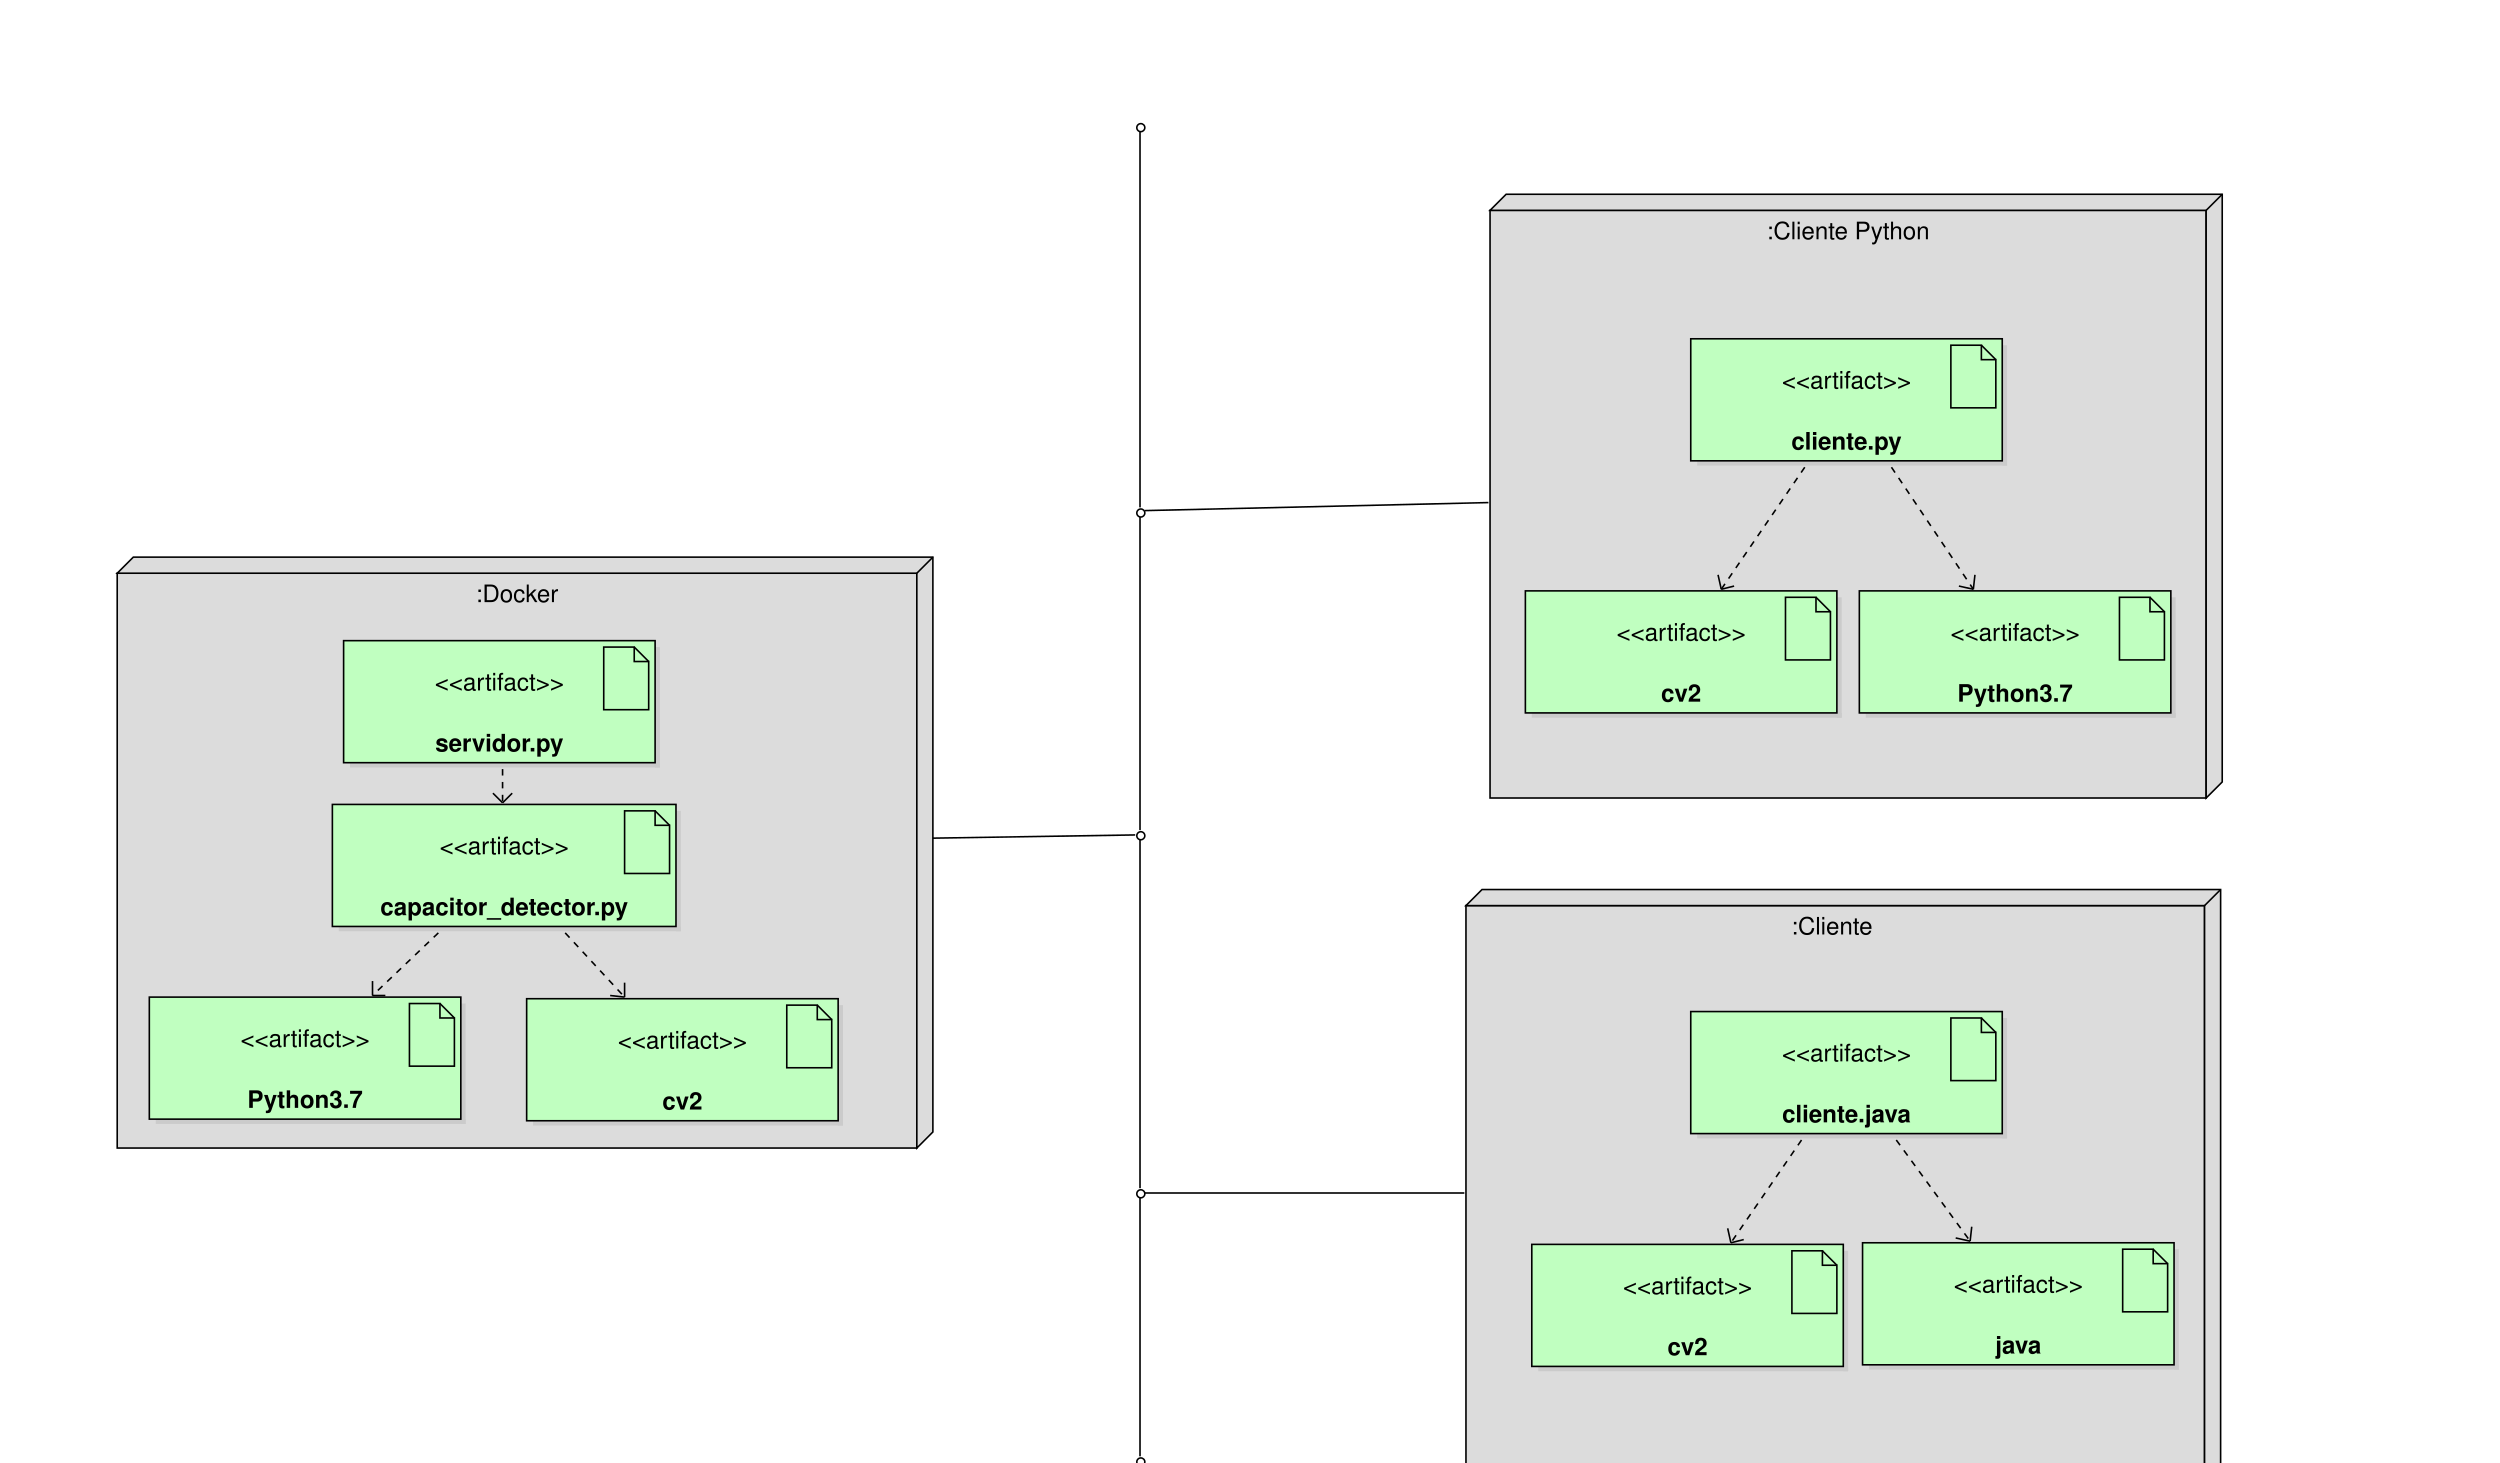
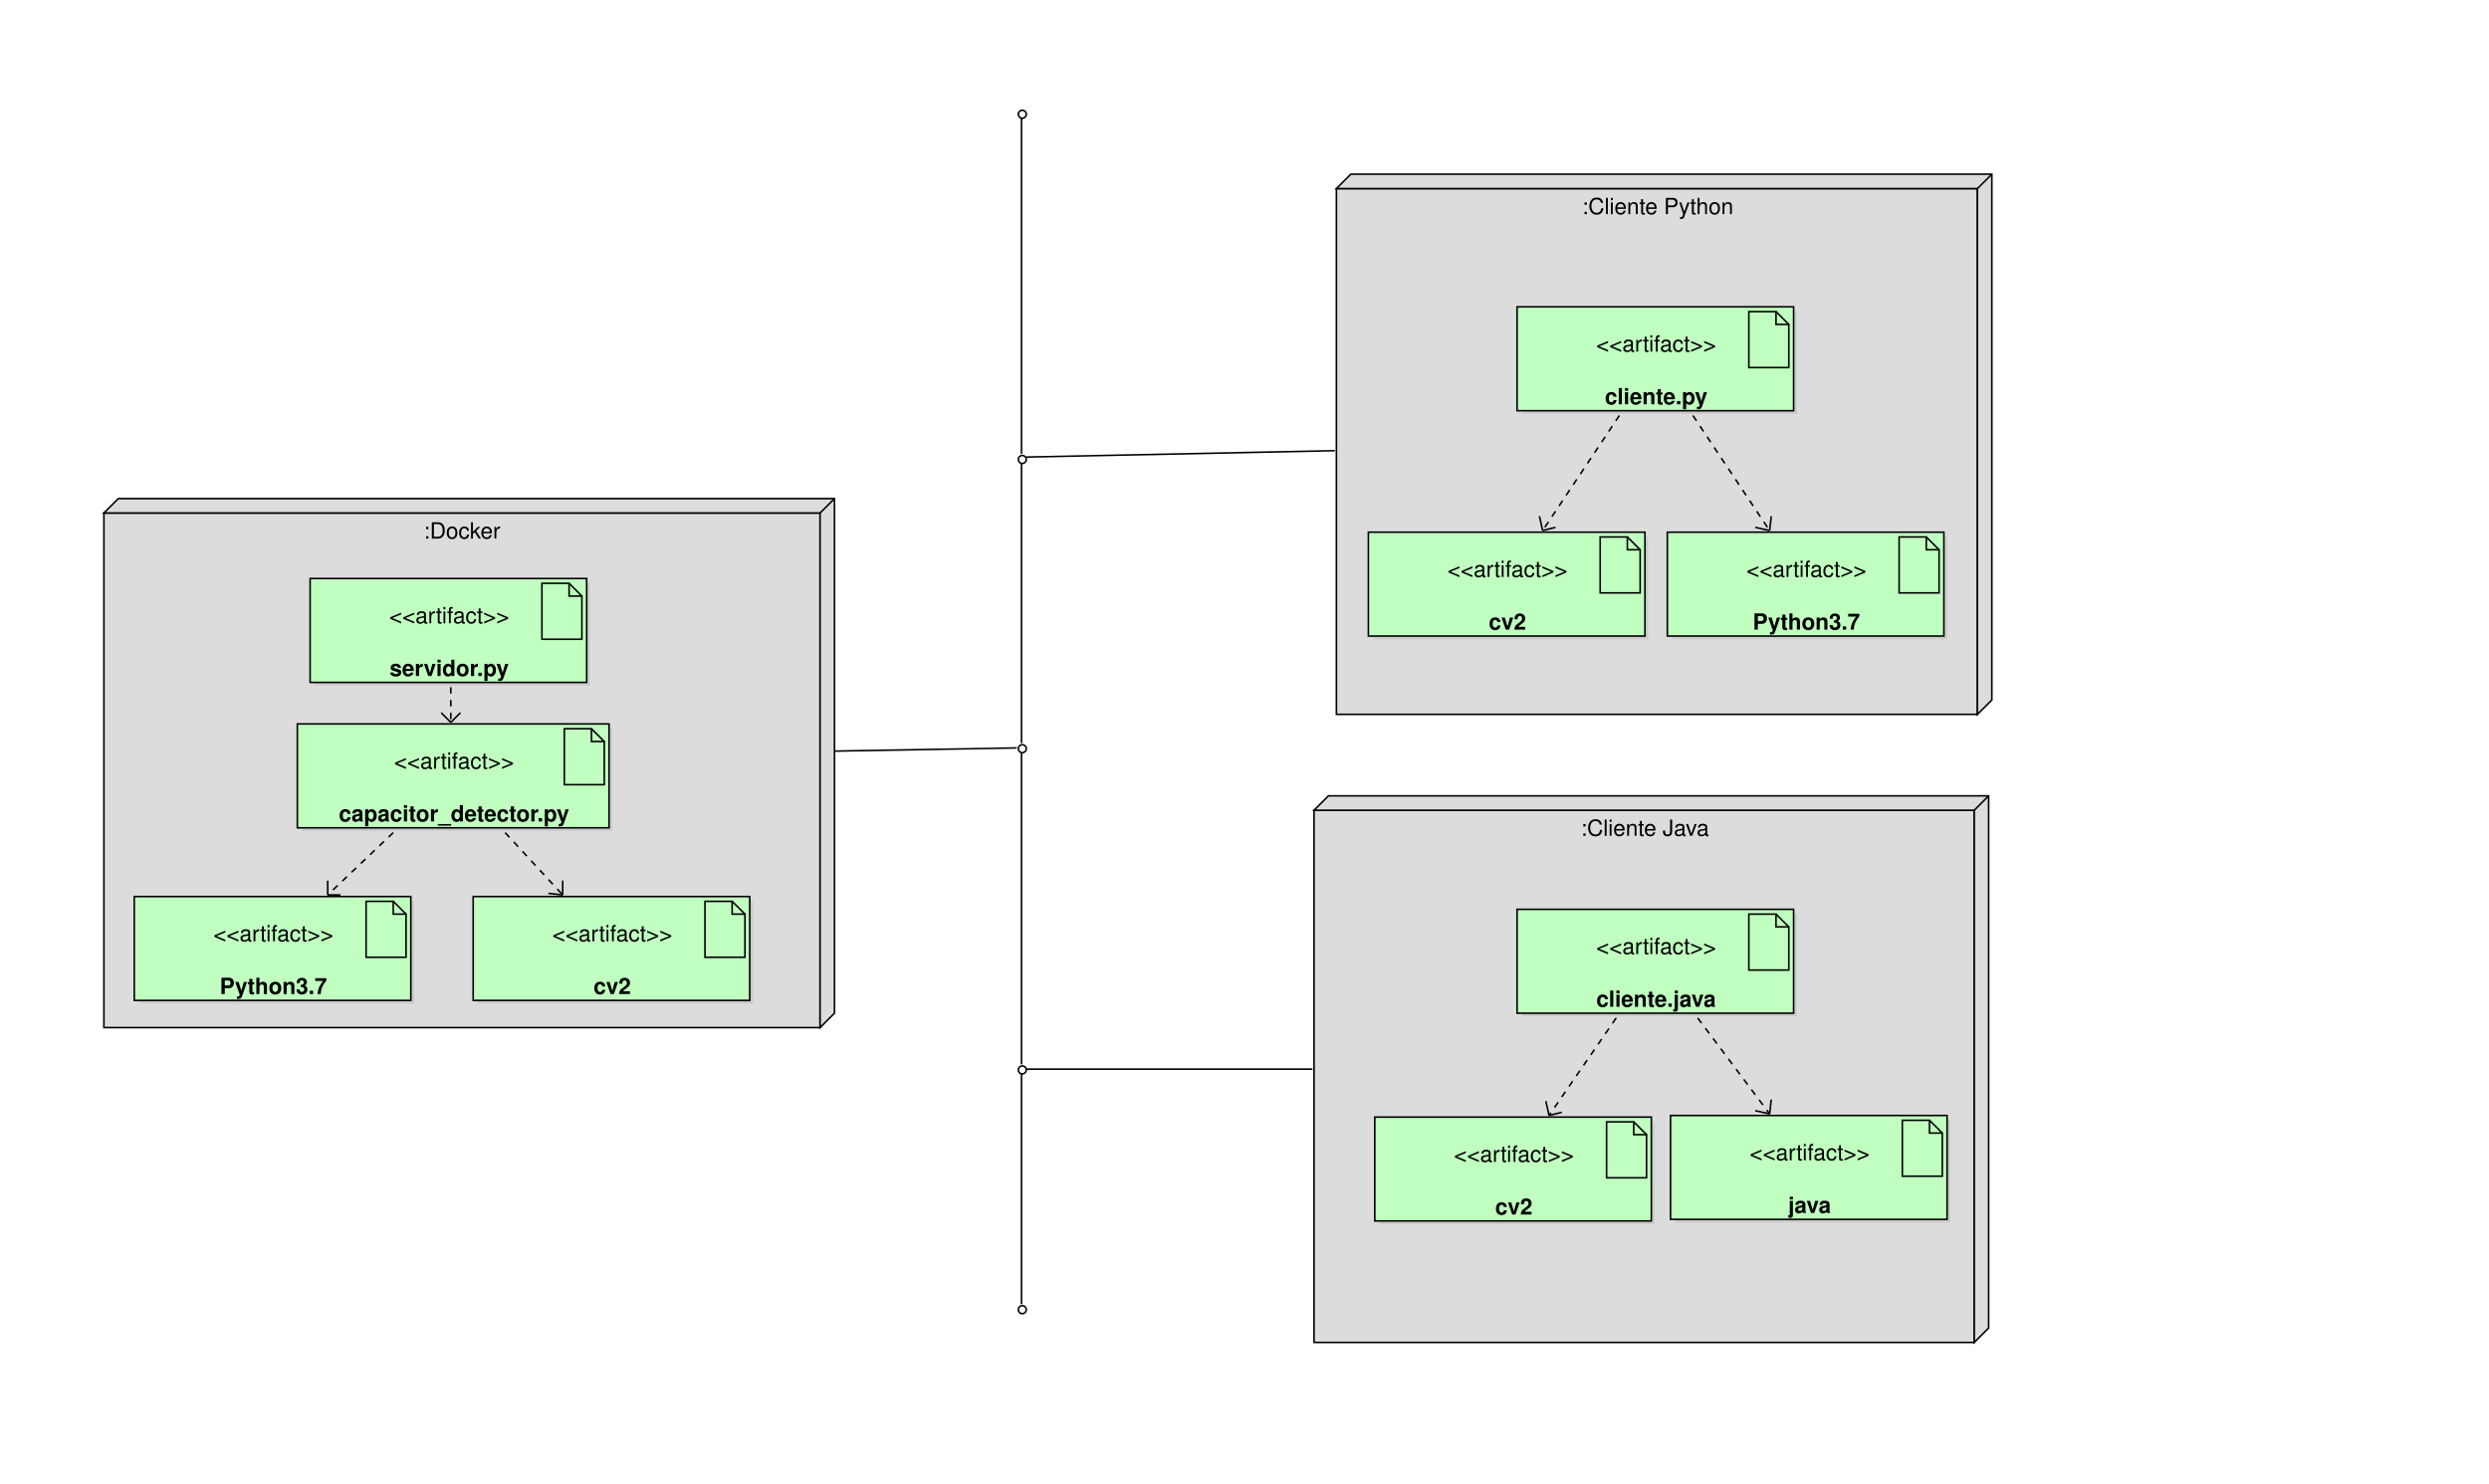
- <svg xmlns="http://www.w3.org/2000/svg" width="1557" height="911" version="1.1">
+ <svg xmlns="http://www.w3.org/2000/svg" width="1557" height="928" version="1.1">
  <g>
-     <rect fill="#dcdcdc" stroke="black" stroke-width="1" stroke-opacity="1" x="73" y="357" width="498" height="358" />
-     <polygon fill="#dcdcdc" stroke="black" stroke-opacity="1" points="73,357 83,347 581,347 581,705 571,715 571,357 73,357" />
-     <line stroke="black" stroke-opacity="1" x1="571" y1="357" x2="581" y2="347" />
-     <text font-family="Helvetica" font-size="15" fill="#000000" xml:space="preserve" text-anchor="middle" x="322" y="375">:Docker</text>
+     <rect fill="#dcdcdc" stroke="black" stroke-width="1" stroke-opacity="1" x="65" y="321" width="448" height="322" />
+     <polygon fill="#dcdcdc" stroke="black" stroke-opacity="1" points="65,321 74,312 522,312 522,634 513,643 513,321 65,321" />
+     <line stroke="black" stroke-opacity="1" x1="513" y1="321" x2="522" y2="312" />
+     <text font-family="Helvetica" font-size="14" fill="#000000" xml:space="preserve" text-anchor="middle" x="289" y="337">:Docker</text>
  </g>
  <g>
-     <rect fill="none" stroke="black" stroke-opacity="1" x="708" y="741" width="5" height="5" rx="10" />
+     <rect fill="none" stroke="black" stroke-opacity="1" x="637" y="667" width="5" height="5" rx="10" />
  </g>
  <g>
-     <rect fill="none" stroke="black" stroke-opacity="1" x="708" y="518" width="5" height="5" rx="10" />
+     <rect fill="none" stroke="black" stroke-opacity="1" x="637" y="817" width="5" height="5" rx="10" />
  </g>
  <g>
-     <rect fill="none" stroke="black" stroke-opacity="1" x="708" y="317" width="5" height="5" rx="10" />
+     <rect fill="none" stroke="black" stroke-opacity="1" x="637" y="69" width="5" height="5" rx="10" />
  </g>
  <g>
-     <rect fill="none" stroke="black" stroke-opacity="1" x="708" y="77" width="5" height="5" rx="10" />
+     <rect fill="none" stroke="black" stroke-opacity="1" x="637" y="285" width="5" height="5" rx="10" />
  </g>
  <g>
-     <rect fill="#dcdcdc" stroke="black" stroke-width="1" stroke-opacity="1" x="913" y="564" width="460" height="372" />
-     <polygon fill="#dcdcdc" stroke="black" stroke-opacity="1" points="913,564 923,554 1383,554 1383,926 1373,936 1373,564 913,564" />
-     <line stroke="black" stroke-opacity="1" x1="1373" y1="564" x2="1383" y2="554" />
-     <text font-family="Helvetica" font-size="15" fill="#000000" xml:space="preserve" text-anchor="middle" x="1143" y="582">:Cliente </text>
+     <rect fill="none" stroke="black" stroke-opacity="1" x="637" y="466" width="5" height="5" rx="10" />
  </g>
  <g>
-     <rect fill="#dcdcdc" stroke="black" stroke-width="1" stroke-opacity="1" x="928" y="131" width="446" height="366" />
-     <polygon fill="#dcdcdc" stroke="black" stroke-opacity="1" points="928,131 938,121 1384,121 1384,487 1374,497 1374,131 928,131" />
-     <line stroke="black" stroke-opacity="1" x1="1374" y1="131" x2="1384" y2="121" />
-     <text font-family="Helvetica" font-size="15" fill="#000000" xml:space="preserve" text-anchor="middle" x="1151" y="149">:Cliente Python</text>
+     <rect fill="#dcdcdc" stroke="black" stroke-width="1" stroke-opacity="1" x="822" y="507" width="413" height="333" />
+     <polygon fill="#dcdcdc" stroke="black" stroke-opacity="1" points="822,507 831,498 1244,498 1244,831 1235,840 1235,507 822,507" />
+     <line stroke="black" stroke-opacity="1" x1="1235" y1="507" x2="1244" y2="498" />
+     <text font-family="Helvetica" font-size="14" fill="#000000" xml:space="preserve" text-anchor="middle" x="1029" y="523">:Cliente Java</text>
  </g>
  <g>
-     <rect fill="none" stroke="black" stroke-opacity="1" x="708" y="908" width="5" height="5" rx="10" />
+     <rect fill="#dcdcdc" stroke="black" stroke-width="1" stroke-opacity="1" x="836" y="118" width="401" height="329" />
+     <polygon fill="#dcdcdc" stroke="black" stroke-opacity="1" points="836,118 845,109 1246,109 1246,438 1237,447 1237,118 836,118" />
+     <line stroke="black" stroke-opacity="1" x1="1237" y1="118" x2="1246" y2="109" />
+     <text font-family="Helvetica" font-size="14" fill="#000000" xml:space="preserve" text-anchor="middle" x="1037" y="134">:Cliente Python</text>
  </g>
  <g>
-     <line stroke="black" stroke-opacity="1" x1="710" y1="322" x2="710" y2="517" />
+     <line stroke="black" stroke-opacity="1" x1="639" y1="74" x2="639" y2="284" />
  </g>
  <g>
-     <line stroke="black" stroke-opacity="1" x1="710" y1="523" x2="710" y2="740" />
+     <line stroke="black" stroke-opacity="1" x1="639" y1="290" x2="639" y2="465" />
  </g>
  <g>
-     <line stroke="black" stroke-opacity="1" x1="713" y1="318" x2="927" y2="313" />
+     <line stroke="black" stroke-opacity="1" x1="522" y1="470" x2="636" y2="468" />
  </g>
  <g>
-     <line stroke="black" stroke-opacity="1" x1="710" y1="82" x2="710" y2="316" />
+     <line stroke="black" stroke-opacity="1" x1="642" y1="286" x2="835" y2="282" />
  </g>
  <g>
-     <line stroke="black" stroke-opacity="1" x1="581" y1="522" x2="707" y2="520" />
+     <line stroke="black" stroke-opacity="1" x1="639" y1="672" x2="639" y2="816" />
  </g>
  <g>
-     <line stroke="black" stroke-opacity="1" x1="713" y1="743" x2="912" y2="743" />
+     <line stroke="black" stroke-opacity="1" x1="642" y1="669" x2="821" y2="669" />
  </g>
  <g>
-     <line stroke="black" stroke-opacity="1" x1="710" y1="746" x2="710" y2="907" />
+     <line stroke="black" stroke-opacity="1" x1="639" y1="471" x2="639" y2="666" />
  </g>
  <g>
-     <rect fill="#cbcbcb" stroke="none" stroke-opacity="1" x="1247" y="215" width="3" height="75" />
-     <rect fill="#cbcbcb" stroke="none" stroke-opacity="1" x="1057" y="287" width="193" height="3" />
-     <rect fill="#c0ffc0" stroke="black" stroke-width="1" stroke-opacity="1" x="1053" y="211" width="194" height="76" />
-     <text font-family="Helvetica" font-size="15" fill="#000000" xml:space="preserve" text-anchor="middle" x="1150" y="242">&lt;&lt;artifact&gt;&gt;</text>
-     <text font-family="Helvetica" font-size="15" fill="#000000" xml:space="preserve" font-weight="bold" text-anchor="middle" x="1150" y="280">cliente.py</text>
-     <polygon fill="none" stroke="black" stroke-opacity="1" points="1215,215 1234,215 1234,224 1243,224 1243,254 1215,254 1215,215" />
-     <line stroke="black" stroke-opacity="1" x1="1234" y1="215" x2="1243" y2="224" />
+     <rect fill="#cbcbcb" stroke="none" stroke-opacity="1" x="1122" y="195" width="2" height="64" />
+     <rect fill="#cbcbcb" stroke="none" stroke-opacity="1" x="952" y="257" width="172" height="2" />
+     <rect fill="#c0ffc0" stroke="black" stroke-width="1" stroke-opacity="1" x="949" y="192" width="173" height="65" />
+     <text font-family="Helvetica" font-size="14" fill="#000000" xml:space="preserve" text-anchor="middle" x="1036" y="220">&lt;&lt;artifact&gt;&gt;</text>
+     <text font-family="Helvetica" font-size="14" fill="#000000" xml:space="preserve" font-weight="bold" text-anchor="middle" x="1036" y="253">cliente.py</text>
+     <polygon fill="none" stroke="black" stroke-opacity="1" points="1094,195 1111,195 1111,203 1119,203 1119,230 1094,230 1094,195" />
+     <line stroke="black" stroke-opacity="1" x1="1111" y1="195" x2="1119" y2="203" />
  </g>
  <g>
-     <rect fill="#cbcbcb" stroke="none" stroke-opacity="1" x="1148" y="779" width="3" height="75" />
-     <rect fill="#cbcbcb" stroke="none" stroke-opacity="1" x="958" y="851" width="193" height="3" />
-     <rect fill="#c0ffc0" stroke="black" stroke-width="1" stroke-opacity="1" x="954" y="775" width="194" height="76" />
-     <text font-family="Helvetica" font-size="15" fill="#000000" xml:space="preserve" text-anchor="middle" x="1051" y="806">&lt;&lt;artifact&gt;&gt;</text>
-     <text font-family="Helvetica" font-size="15" fill="#000000" xml:space="preserve" font-weight="bold" text-anchor="middle" x="1051" y="844">cv2</text>
-     <polygon fill="none" stroke="black" stroke-opacity="1" points="1116,779 1135,779 1135,788 1144,788 1144,818 1116,818 1116,779" />
-     <line stroke="black" stroke-opacity="1" x1="1135" y1="779" x2="1144" y2="788" />
+     <rect fill="#cbcbcb" stroke="none" stroke-opacity="1" x="1029" y="336" width="2" height="64" />
+     <rect fill="#cbcbcb" stroke="none" stroke-opacity="1" x="859" y="398" width="172" height="2" />
+     <rect fill="#c0ffc0" stroke="black" stroke-width="1" stroke-opacity="1" x="856" y="333" width="173" height="65" />
+     <text font-family="Helvetica" font-size="14" fill="#000000" xml:space="preserve" text-anchor="middle" x="943" y="361">&lt;&lt;artifact&gt;&gt;</text>
+     <text font-family="Helvetica" font-size="14" fill="#000000" xml:space="preserve" font-weight="bold" text-anchor="middle" x="943" y="394">cv2</text>
+     <polygon fill="none" stroke="black" stroke-opacity="1" points="1001,336 1018,336 1018,344 1026,344 1026,371 1001,371 1001,336" />
+     <line stroke="black" stroke-opacity="1" x1="1018" y1="336" x2="1026" y2="344" />
  </g>
  <g>
-     <rect fill="#cbcbcb" stroke="none" stroke-opacity="1" x="1354" y="778" width="3" height="75" />
-     <rect fill="#cbcbcb" stroke="none" stroke-opacity="1" x="1164" y="850" width="193" height="3" />
-     <rect fill="#c0ffc0" stroke="black" stroke-width="1" stroke-opacity="1" x="1160" y="774" width="194" height="76" />
-     <text font-family="Helvetica" font-size="15" fill="#000000" xml:space="preserve" text-anchor="middle" x="1257" y="805">&lt;&lt;artifact&gt;&gt;</text>
-     <text font-family="Helvetica" font-size="15" fill="#000000" xml:space="preserve" font-weight="bold" text-anchor="middle" x="1257" y="843">java</text>
-     <polygon fill="none" stroke="black" stroke-opacity="1" points="1322,778 1341,778 1341,787 1350,787 1350,817 1322,817 1322,778" />
-     <line stroke="black" stroke-opacity="1" x1="1341" y1="778" x2="1350" y2="787" />
+     <rect fill="#cbcbcb" stroke="none" stroke-opacity="1" x="1216" y="336" width="2" height="64" />
+     <rect fill="#cbcbcb" stroke="none" stroke-opacity="1" x="1046" y="398" width="172" height="2" />
+     <rect fill="#c0ffc0" stroke="black" stroke-width="1" stroke-opacity="1" x="1043" y="333" width="173" height="65" />
+     <text font-family="Helvetica" font-size="14" fill="#000000" xml:space="preserve" text-anchor="middle" x="1130" y="361">&lt;&lt;artifact&gt;&gt;</text>
+     <text font-family="Helvetica" font-size="14" fill="#000000" xml:space="preserve" font-weight="bold" text-anchor="middle" x="1130" y="394">Python3.7</text>
+     <polygon fill="none" stroke="black" stroke-opacity="1" points="1188,336 1205,336 1205,344 1213,344 1213,371 1188,371 1188,336" />
+     <line stroke="black" stroke-opacity="1" x1="1205" y1="336" x2="1213" y2="344" />
  </g>
  <g>
-     <rect fill="#cbcbcb" stroke="none" stroke-opacity="1" x="1352" y="372" width="3" height="75" />
-     <rect fill="#cbcbcb" stroke="none" stroke-opacity="1" x="1162" y="444" width="193" height="3" />
-     <rect fill="#c0ffc0" stroke="black" stroke-width="1" stroke-opacity="1" x="1158" y="368" width="194" height="76" />
-     <text font-family="Helvetica" font-size="15" fill="#000000" xml:space="preserve" text-anchor="middle" x="1255" y="399">&lt;&lt;artifact&gt;&gt;</text>
-     <text font-family="Helvetica" font-size="15" fill="#000000" xml:space="preserve" font-weight="bold" text-anchor="middle" x="1255" y="437">Python3.7</text>
-     <polygon fill="none" stroke="black" stroke-opacity="1" points="1320,372 1339,372 1339,381 1348,381 1348,411 1320,411 1320,372" />
-     <line stroke="black" stroke-opacity="1" x1="1339" y1="372" x2="1348" y2="381" />
+     <rect fill="#cbcbcb" stroke="none" stroke-opacity="1" x="1033" y="702" width="2" height="64" />
+     <rect fill="#cbcbcb" stroke="none" stroke-opacity="1" x="863" y="764" width="172" height="2" />
+     <rect fill="#c0ffc0" stroke="black" stroke-width="1" stroke-opacity="1" x="860" y="699" width="173" height="65" />
+     <text font-family="Helvetica" font-size="14" fill="#000000" xml:space="preserve" text-anchor="middle" x="947" y="727">&lt;&lt;artifact&gt;&gt;</text>
+     <text font-family="Helvetica" font-size="14" fill="#000000" xml:space="preserve" font-weight="bold" text-anchor="middle" x="947" y="760">cv2</text>
+     <polygon fill="none" stroke="black" stroke-opacity="1" points="1005,702 1022,702 1022,710 1030,710 1030,737 1005,737 1005,702" />
+     <line stroke="black" stroke-opacity="1" x1="1022" y1="702" x2="1030" y2="710" />
  </g>
  <g>
-     <rect fill="#cbcbcb" stroke="none" stroke-opacity="1" x="1144" y="372" width="3" height="75" />
-     <rect fill="#cbcbcb" stroke="none" stroke-opacity="1" x="954" y="444" width="193" height="3" />
-     <rect fill="#c0ffc0" stroke="black" stroke-width="1" stroke-opacity="1" x="950" y="368" width="194" height="76" />
-     <text font-family="Helvetica" font-size="15" fill="#000000" xml:space="preserve" text-anchor="middle" x="1047" y="399">&lt;&lt;artifact&gt;&gt;</text>
-     <text font-family="Helvetica" font-size="15" fill="#000000" xml:space="preserve" font-weight="bold" text-anchor="middle" x="1047" y="437">cv2</text>
-     <polygon fill="none" stroke="black" stroke-opacity="1" points="1112,372 1131,372 1131,381 1140,381 1140,411 1112,411 1112,372" />
-     <line stroke="black" stroke-opacity="1" x1="1131" y1="372" x2="1140" y2="381" />
+     <rect fill="#cbcbcb" stroke="none" stroke-opacity="1" x="1218" y="701" width="2" height="64" />
+     <rect fill="#cbcbcb" stroke="none" stroke-opacity="1" x="1048" y="763" width="172" height="2" />
+     <rect fill="#c0ffc0" stroke="black" stroke-width="1" stroke-opacity="1" x="1045" y="698" width="173" height="65" />
+     <text font-family="Helvetica" font-size="14" fill="#000000" xml:space="preserve" text-anchor="middle" x="1132" y="726">&lt;&lt;artifact&gt;&gt;</text>
+     <text font-family="Helvetica" font-size="14" fill="#000000" xml:space="preserve" font-weight="bold" text-anchor="middle" x="1132" y="759">java</text>
+     <polygon fill="none" stroke="black" stroke-opacity="1" points="1190,701 1207,701 1207,709 1215,709 1215,736 1190,736 1190,701" />
+     <line stroke="black" stroke-opacity="1" x1="1207" y1="701" x2="1215" y2="709" />
  </g>
  <g>
-     <line stroke="black" stroke-opacity="1" x1="1072" y1="367" x2="1080" y2="365" />
-     <line stroke="black" stroke-opacity="1" x1="1072" y1="367" x2="1070" y2="358" />
-     <line stroke-dasharray="4,4" stroke="black" stroke-opacity="1" x1="1124" y1="291" x2="1072" y2="367" />
+     <line stroke="black" stroke-opacity="1" x1="965" y1="332" x2="973" y2="330" />
+     <line stroke="black" stroke-opacity="1" x1="965" y1="332" x2="963" y2="323" />
+     <line stroke-dasharray="4,4" stroke="black" stroke-opacity="1" x1="1013" y1="260" x2="965" y2="332" />
  </g>
  <g>
-     <line stroke="black" stroke-opacity="1" x1="1229" y1="367" x2="1230" y2="358" />
-     <line stroke="black" stroke-opacity="1" x1="1229" y1="367" x2="1220" y2="365" />
-     <line stroke-dasharray="4,4" stroke="black" stroke-opacity="1" x1="1178" y1="291" x2="1229" y2="367" />
+     <line stroke="black" stroke-opacity="1" x1="1107" y1="332" x2="1108" y2="323" />
+     <line stroke="black" stroke-opacity="1" x1="1107" y1="332" x2="1098" y2="330" />
+     <line stroke-dasharray="4,4" stroke="black" stroke-opacity="1" x1="1059" y1="260" x2="1107" y2="332" />
  </g>
  <g>
-     <rect fill="#cbcbcb" stroke="none" stroke-opacity="1" x="1247" y="634" width="3" height="75" />
-     <rect fill="#cbcbcb" stroke="none" stroke-opacity="1" x="1057" y="706" width="193" height="3" />
-     <rect fill="#c0ffc0" stroke="black" stroke-width="1" stroke-opacity="1" x="1053" y="630" width="194" height="76" />
-     <text font-family="Helvetica" font-size="15" fill="#000000" xml:space="preserve" text-anchor="middle" x="1150" y="661">&lt;&lt;artifact&gt;&gt;</text>
-     <text font-family="Helvetica" font-size="15" fill="#000000" xml:space="preserve" font-weight="bold" text-anchor="middle" x="1150" y="699">cliente.java</text>
-     <polygon fill="none" stroke="black" stroke-opacity="1" points="1215,634 1234,634 1234,643 1243,643 1243,673 1215,673 1215,634" />
-     <line stroke="black" stroke-opacity="1" x1="1234" y1="634" x2="1243" y2="643" />
+     <rect fill="#cbcbcb" stroke="none" stroke-opacity="1" x="1122" y="572" width="2" height="64" />
+     <rect fill="#cbcbcb" stroke="none" stroke-opacity="1" x="952" y="634" width="172" height="2" />
+     <rect fill="#c0ffc0" stroke="black" stroke-width="1" stroke-opacity="1" x="949" y="569" width="173" height="65" />
+     <text font-family="Helvetica" font-size="14" fill="#000000" xml:space="preserve" text-anchor="middle" x="1036" y="597">&lt;&lt;artifact&gt;&gt;</text>
+     <text font-family="Helvetica" font-size="14" fill="#000000" xml:space="preserve" font-weight="bold" text-anchor="middle" x="1036" y="630">cliente.java</text>
+     <polygon fill="none" stroke="black" stroke-opacity="1" points="1094,572 1111,572 1111,580 1119,580 1119,607 1094,607 1094,572" />
+     <line stroke="black" stroke-opacity="1" x1="1111" y1="572" x2="1119" y2="580" />
  </g>
  <g>
-     <line stroke="black" stroke-opacity="1" x1="1227" y1="773" x2="1228" y2="764" />
-     <line stroke="black" stroke-opacity="1" x1="1227" y1="773" x2="1218" y2="771" />
-     <line stroke-dasharray="4,4" stroke="black" stroke-opacity="1" x1="1181" y1="710" x2="1227" y2="773" />
+     <rect fill="#cbcbcb" stroke="none" stroke-opacity="1" x="367" y="365" width="2" height="64" />
+     <rect fill="#cbcbcb" stroke="none" stroke-opacity="1" x="197" y="427" width="172" height="2" />
+     <rect fill="#c0ffc0" stroke="black" stroke-width="1" stroke-opacity="1" x="194" y="362" width="173" height="65" />
+     <text font-family="Helvetica" font-size="14" fill="#000000" xml:space="preserve" text-anchor="middle" x="281" y="390">&lt;&lt;artifact&gt;&gt;</text>
+     <text font-family="Helvetica" font-size="14" fill="#000000" xml:space="preserve" font-weight="bold" text-anchor="middle" x="281" y="423">servidor.py</text>
+     <polygon fill="none" stroke="black" stroke-opacity="1" points="339,365 356,365 356,373 364,373 364,400 339,400 339,365" />
+     <line stroke="black" stroke-opacity="1" x1="356" y1="365" x2="364" y2="373" />
  </g>
  <g>
-     <line stroke="black" stroke-opacity="1" x1="1078" y1="774" x2="1086" y2="772" />
-     <line stroke="black" stroke-opacity="1" x1="1078" y1="774" x2="1076" y2="765" />
-     <line stroke-dasharray="4,4" stroke="black" stroke-opacity="1" x1="1122" y1="710" x2="1078" y2="774" />
+     <line stroke="black" stroke-opacity="1" x1="969" y1="698" x2="977" y2="696" />
+     <line stroke="black" stroke-opacity="1" x1="969" y1="698" x2="967" y2="689" />
+     <line stroke-dasharray="4,4" stroke="black" stroke-opacity="1" x1="1011" y1="637" x2="969" y2="698" />
  </g>
  <g>
-     <rect fill="#cbcbcb" stroke="none" stroke-opacity="1" x="408" y="403" width="3" height="75" />
-     <rect fill="#cbcbcb" stroke="none" stroke-opacity="1" x="218" y="475" width="193" height="3" />
-     <rect fill="#c0ffc0" stroke="black" stroke-width="1" stroke-opacity="1" x="214" y="399" width="194" height="76" />
-     <text font-family="Helvetica" font-size="15" fill="#000000" xml:space="preserve" text-anchor="middle" x="311" y="430">&lt;&lt;artifact&gt;&gt;</text>
-     <text font-family="Helvetica" font-size="15" fill="#000000" xml:space="preserve" font-weight="bold" text-anchor="middle" x="311" y="468">servidor.py</text>
-     <polygon fill="none" stroke="black" stroke-opacity="1" points="376,403 395,403 395,412 404,412 404,442 376,442 376,403" />
-     <line stroke="black" stroke-opacity="1" x1="395" y1="403" x2="404" y2="412" />
+     <line stroke="black" stroke-opacity="1" x1="1107" y1="697" x2="1108" y2="688" />
+     <line stroke="black" stroke-opacity="1" x1="1107" y1="697" x2="1098" y2="695" />
+     <line stroke-dasharray="4,4" stroke="black" stroke-opacity="1" x1="1062" y1="637" x2="1107" y2="697" />
  </g>
  <g>
-     <rect fill="#cbcbcb" stroke="none" stroke-opacity="1" x="421" y="505" width="3" height="75" />
-     <rect fill="#cbcbcb" stroke="none" stroke-opacity="1" x="211" y="577" width="213" height="3" />
-     <rect fill="#c0ffc0" stroke="black" stroke-width="1" stroke-opacity="1" x="207" y="501" width="214" height="76" />
-     <text font-family="Helvetica" font-size="15" fill="#000000" xml:space="preserve" text-anchor="middle" x="314" y="532">&lt;&lt;artifact&gt;&gt;</text>
-     <text font-family="Helvetica" font-size="15" fill="#000000" xml:space="preserve" font-weight="bold" text-anchor="middle" x="314" y="570">capacitor_detector.py</text>
-     <polygon fill="none" stroke="black" stroke-opacity="1" points="389,505 408,505 408,514 417,514 417,544 389,544 389,505" />
-     <line stroke="black" stroke-opacity="1" x1="408" y1="505" x2="417" y2="514" />
+     <rect fill="#cbcbcb" stroke="none" stroke-opacity="1" x="381" y="456" width="2" height="64" />
+     <rect fill="#cbcbcb" stroke="none" stroke-opacity="1" x="189" y="518" width="194" height="2" />
+     <rect fill="#c0ffc0" stroke="black" stroke-width="1" stroke-opacity="1" x="186" y="453" width="195" height="65" />
+     <text font-family="Helvetica" font-size="14" fill="#000000" xml:space="preserve" text-anchor="middle" x="284" y="481">&lt;&lt;artifact&gt;&gt;</text>
+     <text font-family="Helvetica" font-size="14" fill="#000000" xml:space="preserve" font-weight="bold" text-anchor="middle" x="284" y="514">capacitor_detector.py</text>
+     <polygon fill="none" stroke="black" stroke-opacity="1" points="353,456 370,456 370,464 378,464 378,491 353,491 353,456" />
+     <line stroke="black" stroke-opacity="1" x1="370" y1="456" x2="378" y2="464" />
  </g>
  <g>
-     <line stroke="black" stroke-opacity="1" x1="313" y1="500" x2="319" y2="494" />
-     <line stroke="black" stroke-opacity="1" x1="313" y1="500" x2="307" y2="494" />
-     <line stroke-dasharray="4,4" stroke="black" stroke-opacity="1" x1="313" y1="479" x2="313" y2="500" />
+     <line stroke="black" stroke-opacity="1" x1="282" y1="452" x2="288" y2="446" />
+     <line stroke="black" stroke-opacity="1" x1="282" y1="452" x2="276" y2="446" />
+     <line stroke-dasharray="4,4" stroke="black" stroke-opacity="1" x1="282" y1="430" x2="282" y2="452" />
  </g>
  <g>
-     <rect fill="#cbcbcb" stroke="none" stroke-opacity="1" x="287" y="625" width="3" height="75" />
-     <rect fill="#cbcbcb" stroke="none" stroke-opacity="1" x="97" y="697" width="193" height="3" />
-     <rect fill="#c0ffc0" stroke="black" stroke-width="1" stroke-opacity="1" x="93" y="621" width="194" height="76" />
-     <text font-family="Helvetica" font-size="15" fill="#000000" xml:space="preserve" text-anchor="middle" x="190" y="652">&lt;&lt;artifact&gt;&gt;</text>
-     <text font-family="Helvetica" font-size="15" fill="#000000" xml:space="preserve" font-weight="bold" text-anchor="middle" x="190" y="690">Python3.7</text>
-     <polygon fill="none" stroke="black" stroke-opacity="1" points="255,625 274,625 274,634 283,634 283,664 255,664 255,625" />
-     <line stroke="black" stroke-opacity="1" x1="274" y1="625" x2="283" y2="634" />
+     <rect fill="#cbcbcb" stroke="none" stroke-opacity="1" x="469" y="564" width="2" height="64" />
+     <rect fill="#cbcbcb" stroke="none" stroke-opacity="1" x="299" y="626" width="172" height="2" />
+     <rect fill="#c0ffc0" stroke="black" stroke-width="1" stroke-opacity="1" x="296" y="561" width="173" height="65" />
+     <text font-family="Helvetica" font-size="14" fill="#000000" xml:space="preserve" text-anchor="middle" x="383" y="589">&lt;&lt;artifact&gt;&gt;</text>
+     <text font-family="Helvetica" font-size="14" fill="#000000" xml:space="preserve" font-weight="bold" text-anchor="middle" x="383" y="622">cv2</text>
+     <polygon fill="none" stroke="black" stroke-opacity="1" points="441,564 458,564 458,572 466,572 466,599 441,599 441,564" />
+     <line stroke="black" stroke-opacity="1" x1="458" y1="564" x2="466" y2="572" />
  </g>
  <g>
-     <rect fill="#cbcbcb" stroke="none" stroke-opacity="1" x="522" y="626" width="3" height="75" />
-     <rect fill="#cbcbcb" stroke="none" stroke-opacity="1" x="332" y="698" width="193" height="3" />
-     <rect fill="#c0ffc0" stroke="black" stroke-width="1" stroke-opacity="1" x="328" y="622" width="194" height="76" />
-     <text font-family="Helvetica" font-size="15" fill="#000000" xml:space="preserve" text-anchor="middle" x="425" y="653">&lt;&lt;artifact&gt;&gt;</text>
-     <text font-family="Helvetica" font-size="15" fill="#000000" xml:space="preserve" font-weight="bold" text-anchor="middle" x="425" y="691">cv2</text>
-     <polygon fill="none" stroke="black" stroke-opacity="1" points="490,626 509,626 509,635 518,635 518,665 490,665 490,626" />
-     <line stroke="black" stroke-opacity="1" x1="509" y1="626" x2="518" y2="635" />
+     <rect fill="#cbcbcb" stroke="none" stroke-opacity="1" x="257" y="564" width="2" height="64" />
+     <rect fill="#cbcbcb" stroke="none" stroke-opacity="1" x="87" y="626" width="172" height="2" />
+     <rect fill="#c0ffc0" stroke="black" stroke-width="1" stroke-opacity="1" x="84" y="561" width="173" height="65" />
+     <text font-family="Helvetica" font-size="14" fill="#000000" xml:space="preserve" text-anchor="middle" x="171" y="589">&lt;&lt;artifact&gt;&gt;</text>
+     <text font-family="Helvetica" font-size="14" fill="#000000" xml:space="preserve" font-weight="bold" text-anchor="middle" x="171" y="622">Python3.7</text>
+     <polygon fill="none" stroke="black" stroke-opacity="1" points="229,564 246,564 246,572 254,572 254,599 229,599 229,564" />
+     <line stroke="black" stroke-opacity="1" x1="246" y1="564" x2="254" y2="572" />
  </g>
  <g>
-     <line stroke="black" stroke-opacity="1" x1="389" y1="621" x2="389" y2="612" />
-     <line stroke="black" stroke-opacity="1" x1="389" y1="621" x2="380" y2="620" />
-     <line stroke-dasharray="4,4" stroke="black" stroke-opacity="1" x1="352" y1="581" x2="389" y2="621" />
+     <line stroke="black" stroke-opacity="1" x1="205" y1="560" x2="213" y2="560" />
+     <line stroke="black" stroke-opacity="1" x1="205" y1="560" x2="205" y2="551" />
+     <line stroke-dasharray="4,4" stroke="black" stroke-opacity="1" x1="246" y1="521" x2="205" y2="560" />
  </g>
  <g>
-     <line stroke="black" stroke-opacity="1" x1="232" y1="620" x2="240" y2="620" />
-     <line stroke="black" stroke-opacity="1" x1="232" y1="620" x2="232" y2="611" />
-     <line stroke-dasharray="4,4" stroke="black" stroke-opacity="1" x1="273" y1="581" x2="232" y2="620" />
+     <line stroke="black" stroke-opacity="1" x1="352" y1="560" x2="352" y2="551" />
+     <line stroke="black" stroke-opacity="1" x1="352" y1="560" x2="343" y2="559" />
+     <line stroke-dasharray="4,4" stroke="black" stroke-opacity="1" x1="316" y1="521" x2="352" y2="560" />
  </g>
</svg>
